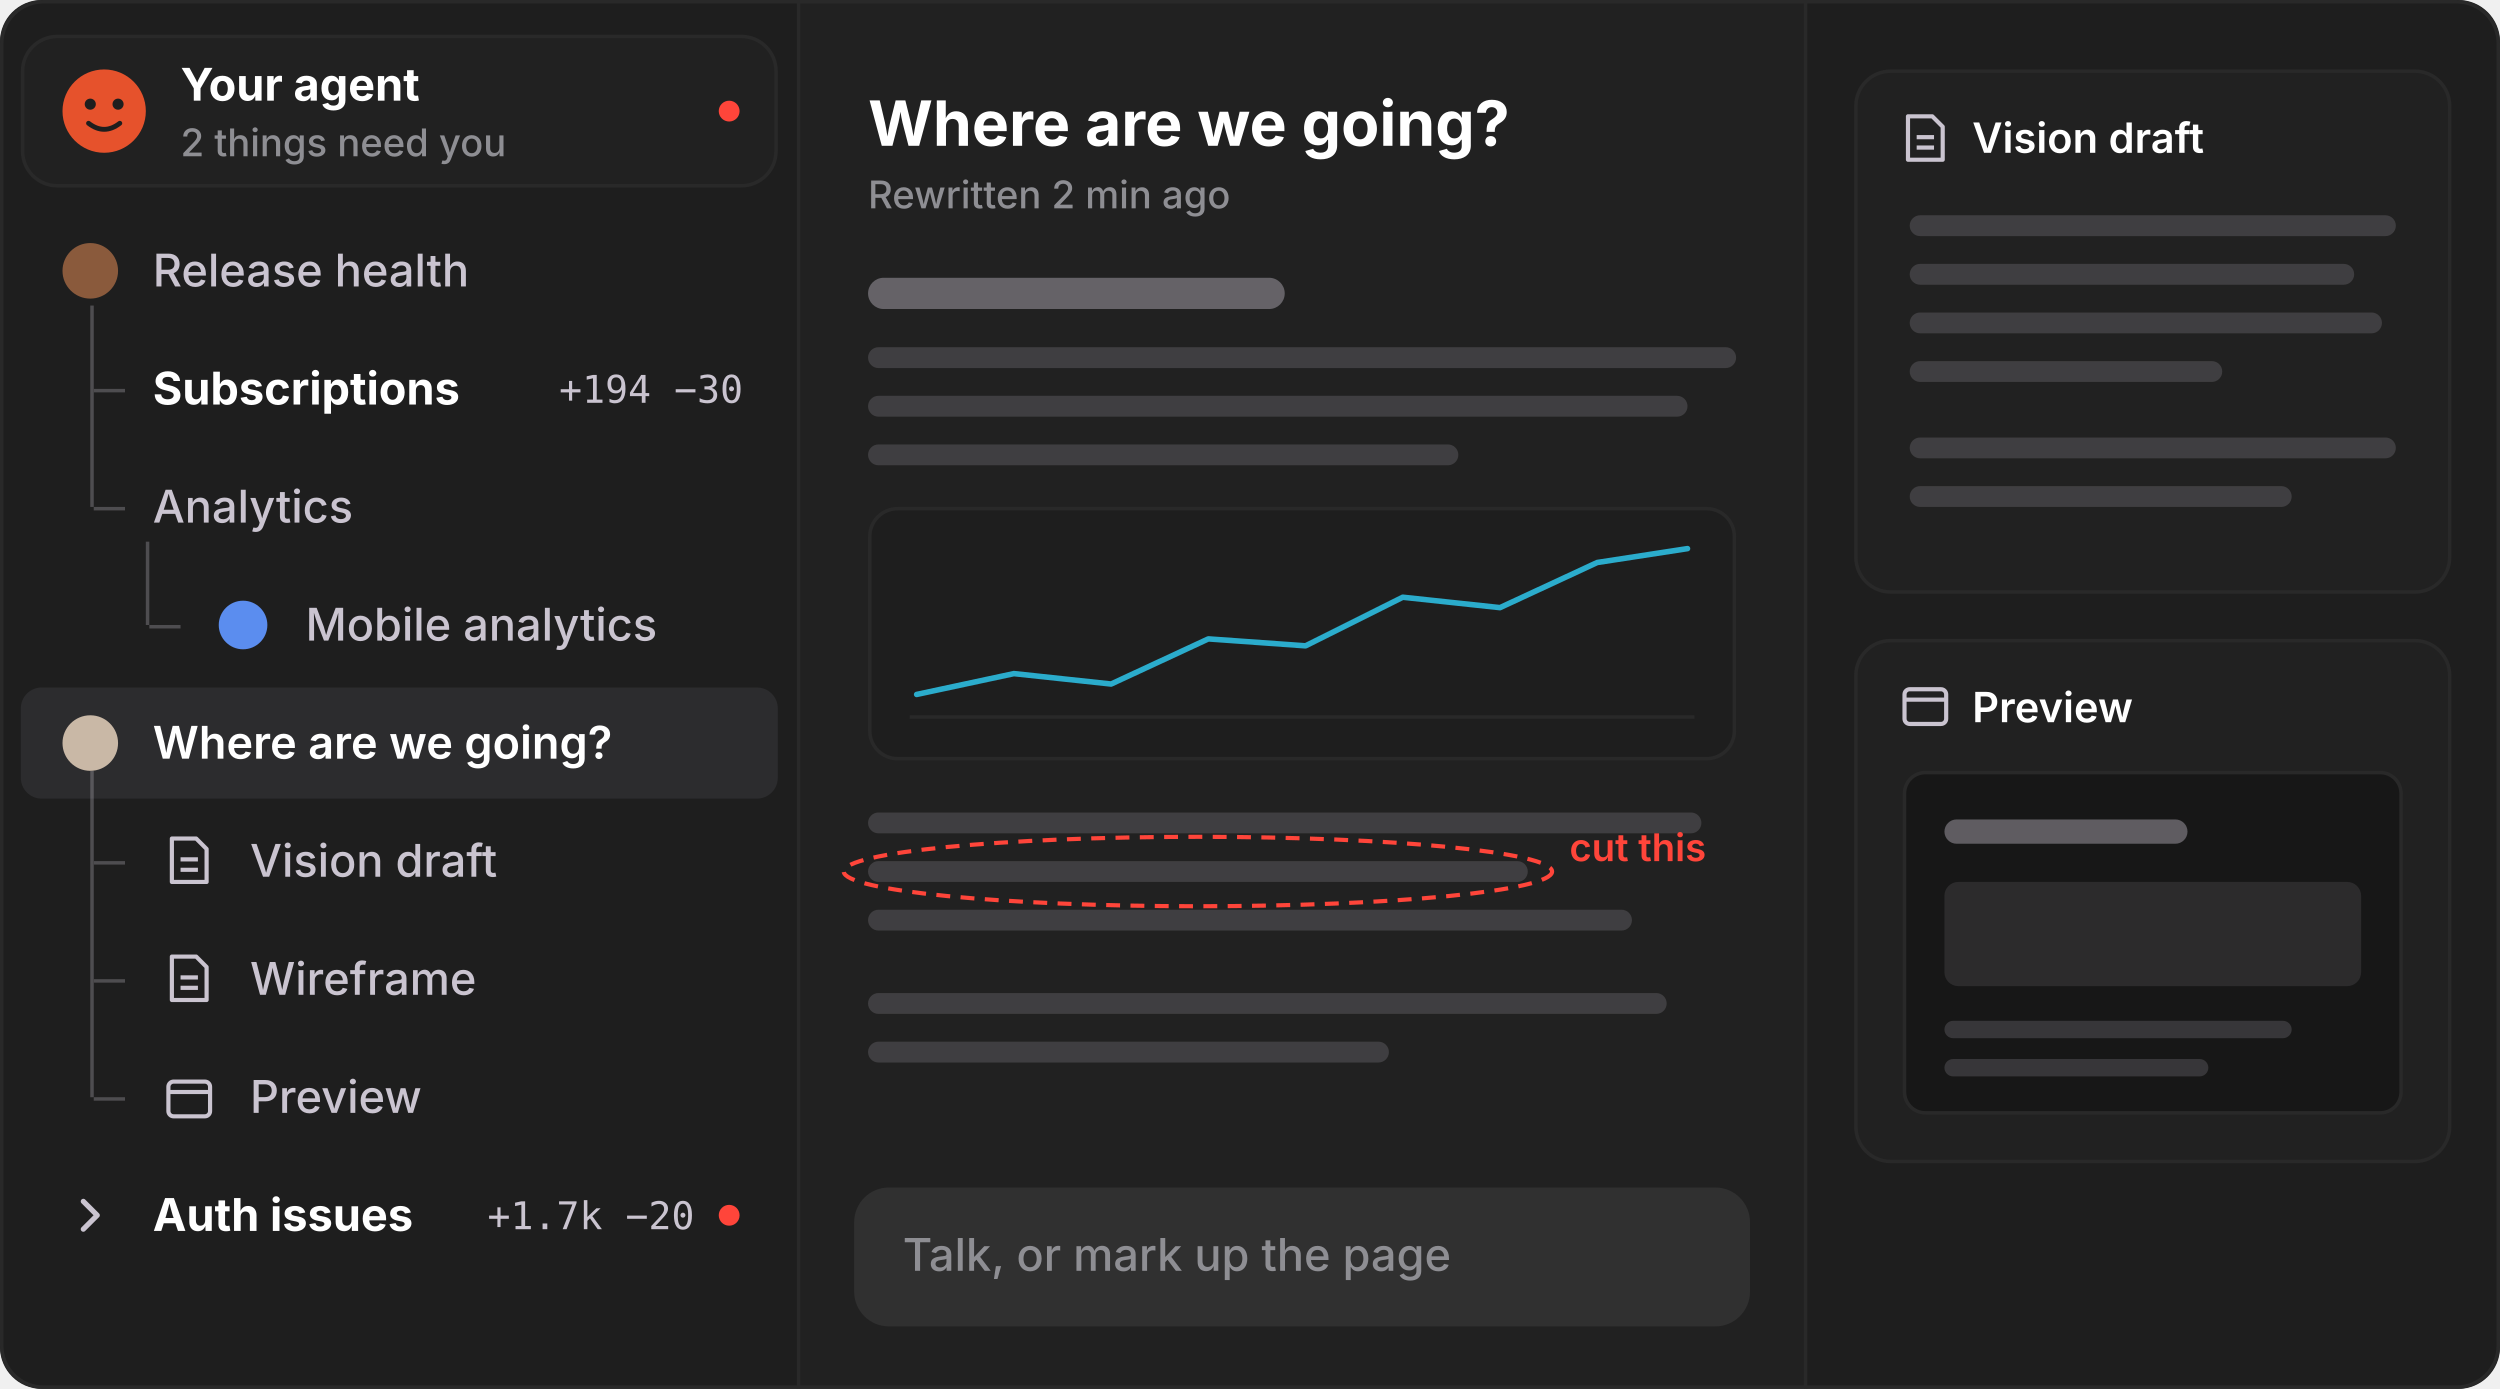
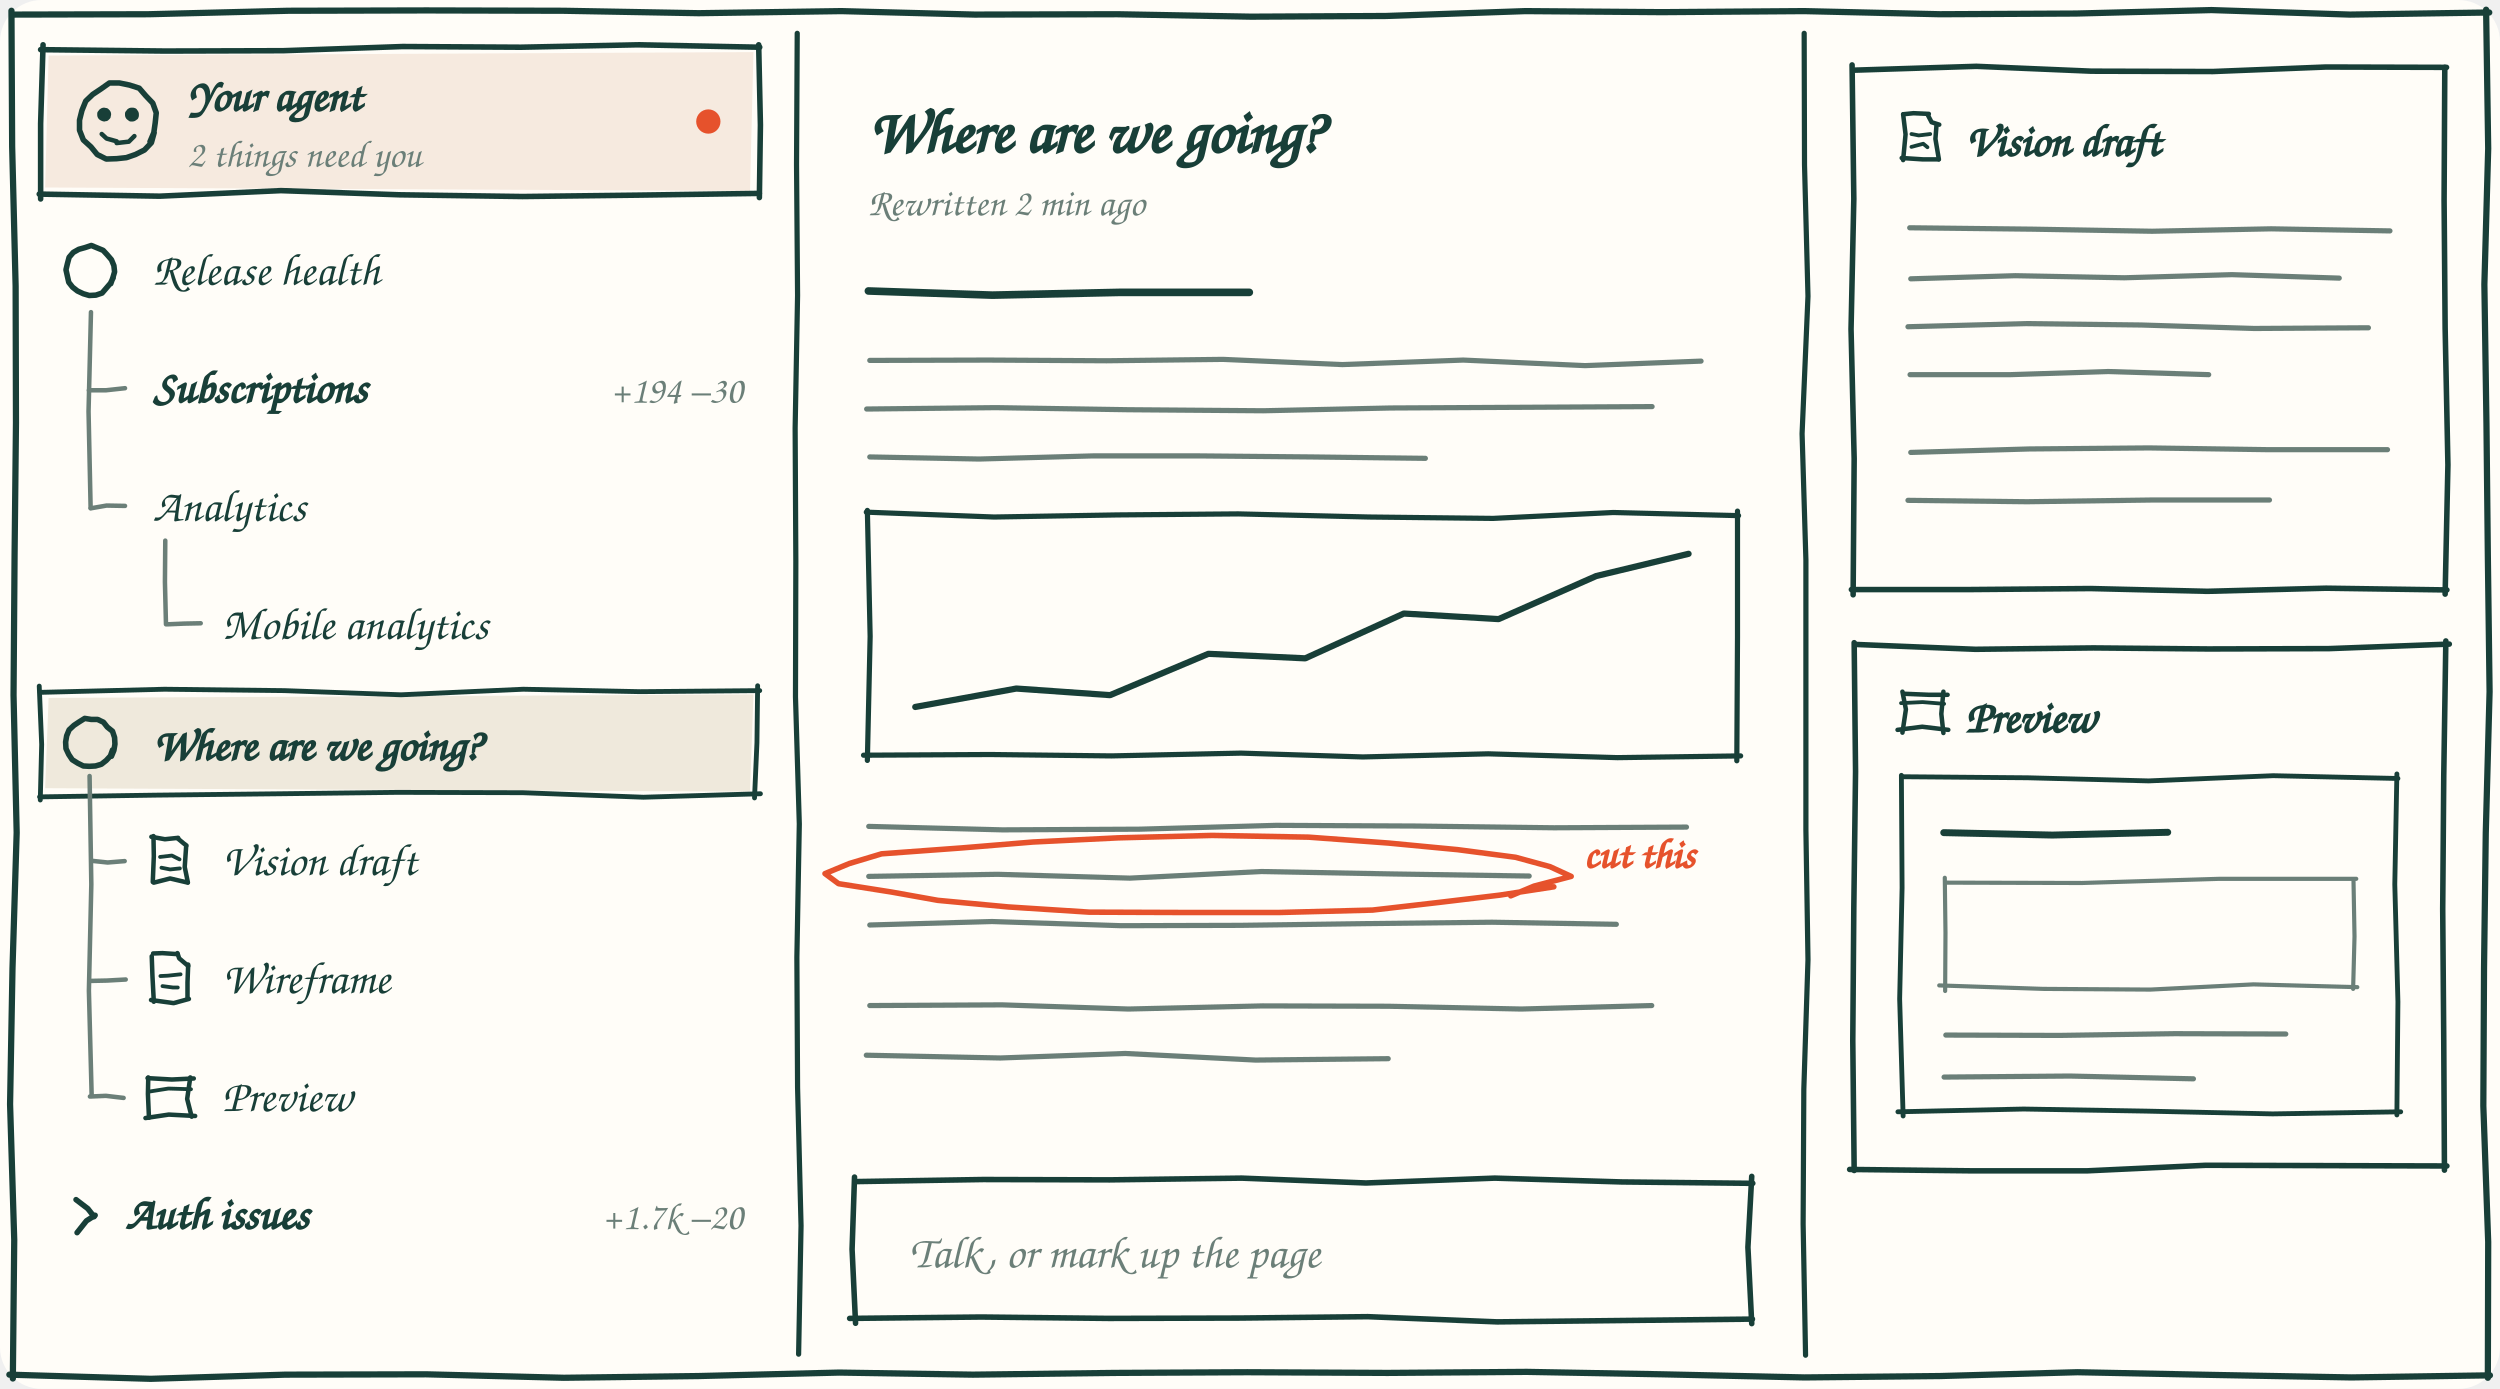
- <svg xmlns="http://www.w3.org/2000/svg" viewBox="0 0 720 400" font-family="Figtree, -apple-system, 'SF Pro Text', Inter, Arial, sans-serif">
-   <defs>
-     <clipPath id="frame">
-       <rect x="0" y="0" width="720" height="400" rx="12" />
-     </clipPath>
-   </defs>
-   <g clip-path="url(#frame)">
-     <rect x="0" y="0" width="230" height="400" fill="#1e1e1e" />
-     <rect x="230" y="0" width="290" height="400" fill="#212121" />
-     <rect x="520" y="0" width="200" height="400" fill="#1e1e1e" />
-     <rect x="229.5" y="0" width="1" height="400" fill="#292929" />
-     <rect x="519.5" y="0" width="1" height="400" fill="#292929" />
-   </g>
-   <rect x="0.5" y="0.5" width="719" height="399" rx="12" fill="none" stroke="#292929" />
-   <rect x="6.5" y="10.5" width="217" height="43" rx="10" fill="#212121" stroke="#292929" />
-   <circle cx="30" cy="32" r="12" fill="#e6522c" />
-   <circle cx="26" cy="30" r="1.6" fill="#1e1e1e" />
-   <circle cx="34" cy="30" r="1.6" fill="#1e1e1e" />
-   <path d="M25.5 35.5 Q30 39 34.5 35.5" fill="none" stroke="#1e1e1e" stroke-width="1.4" stroke-linecap="round" />
-   <text x="52" y="29" font-size="13" font-weight="700" fill="#ffffff">Your agent</text>
-   <text x="52" y="45" font-size="11" font-weight="500" fill="#8e8e93">2 things need you</text>
-   <circle cx="210" cy="32" r="3" fill="#ff453a" />
-   <rect x="6" y="198" width="218" height="32" rx="6" fill="#2c2c2e" />
-   <g fill="#cac4d0" opacity="0.28">
-     <rect x="26" y="88" width="1" height="58" />
-     <rect x="27" y="112" width="9" height="1" />
-     <rect x="27" y="146" width="9" height="1" />
-     <rect x="42" y="156" width="1" height="24" />
-     <rect x="43" y="180" width="9" height="1" />
-     <rect x="26" y="222" width="1" height="94" />
-     <rect x="27" y="248" width="9" height="1" />
-     <rect x="27" y="282" width="9" height="1" />
-     <rect x="27" y="316" width="9" height="1" />
-   </g>
-   <circle cx="26" cy="78" r="8" fill="#8a5a3c" />
-   <circle cx="70" cy="180" r="7" fill="#5b8def" />
-   <circle cx="26" cy="214" r="8" fill="#c9b8a6" />
-   <g fill="none" stroke="#cac4d0" stroke-width="1.2" stroke-linejoin="round">
-     <path d="M49.5 241.5 h7 l3 3 v9.5 h-10 z M52 247.5 h5 M52 250.5 h5" />
-     <path d="M49.5 275.5 h7 l3 3 v9.5 h-10 z M52 281.5 h5 M52 284.5 h5" />
-     <rect x="48.5" y="311.5" width="12" height="10" rx="1.5" />
-     <path d="M48.5 314.5 h12" />
-     <path d="M24 346 l4 4 l-4 4" stroke-width="1.5" stroke-linecap="round" />
-   </g>
-   <g font-size="13" font-weight="500" fill="#cac4d0">
-     <text x="44" y="82.5">Release health</text>
-     <text x="44" y="116.5" font-weight="700" fill="#ffffff">Subscriptions</text>
-     <text x="44" y="150.5">Analytics</text>
-     <text x="88" y="184.5">Mobile analytics</text>
-     <text x="44" y="218.5" font-weight="600" fill="#ffffff">Where are we going?</text>
-     <text x="72" y="252.5">Vision draft</text>
-     <text x="72" y="286.5">Wireframe</text>
-     <text x="72" y="320.5">Preview</text>
-     <text x="44" y="354.5" font-weight="700" fill="#ffffff">Auth issues</text>
-   </g>
-   <g font-family="ui-monospace, 'SF Mono', Menlo, monospace" font-size="11" font-weight="500" fill="#cac4d0" text-anchor="end">
-     <text x="214" y="116">+194 −30</text>
-     <text x="200" y="354">+1.7k −20</text>
-   </g>
-   <circle cx="210" cy="350" r="3" fill="#ff453a" />
-   <text x="250" y="42" font-size="18" font-weight="700" fill="#ffffff">Where are we going?</text>
-   <text x="250" y="60" font-size="11" font-weight="500" fill="#8e8e93">Rewritten 2 min ago</text>
-   <g fill="#cac4d0">
-     <rect x="250" y="80" width="120" height="9" rx="4.5" opacity="0.4" />
-     <g opacity="0.18">
-       <rect x="250" y="100" width="250" height="6" rx="3" />
-       <rect x="250" y="114" width="236" height="6" rx="3" />
-       <rect x="250" y="128" width="170" height="6" rx="3" />
-       <rect x="250" y="234" width="240" height="6" rx="3" />
-       <rect x="250" y="248" width="190" height="6" rx="3" />
-       <rect x="250" y="262" width="220" height="6" rx="3" />
-       <rect x="250" y="286" width="230" height="6" rx="3" />
-       <rect x="250" y="300" width="150" height="6" rx="3" />
-     </g>
-   </g>
-   <rect x="250.5" y="146.5" width="249" height="72" rx="8" fill="#1e1e1e" stroke="#292929" />
-   <path d="M262 206.5 h226" stroke="#292929" />
-   <polyline points="264,200 292,194 320,197 348,184 376,186 404,172 432,175 460,162 486,158" fill="none" stroke="#2baccc" stroke-width="1.6" stroke-linejoin="round" stroke-linecap="round" />
-   <ellipse cx="345" cy="251" rx="102" ry="10" fill="none" stroke="#ff453a" stroke-width="1.2" stroke-dasharray="4 3" />
-   <text x="452" y="248" font-size="11" font-weight="600" fill="#ff453a">cut this</text>
-   <rect x="246" y="342" width="258" height="40" rx="10" fill="#303030" />
-   <text x="260" y="366" font-size="13" font-weight="500" fill="#8e8e93">Talk, or mark up the page</text>
-   <rect x="534.5" y="20.5" width="171" height="150" rx="10" fill="#212121" stroke="#292929" />
-   <path d="M549.5 33.5 h7 l3 3 v9.5 h-10 z M552 39.5 h5 M552 42.5 h5" fill="none" stroke="#cac4d0" stroke-width="1.2" stroke-linejoin="round" />
-   <text x="568" y="44" font-size="12" font-weight="600" fill="#ffffff">Vision draft</text>
-   <g fill="#cac4d0" opacity="0.18">
-     <rect x="550" y="62" width="140" height="6" rx="3" />
-     <rect x="550" y="76" width="128" height="6" rx="3" />
-     <rect x="550" y="90" width="136" height="6" rx="3" />
-     <rect x="550" y="104" width="90" height="6" rx="3" />
-     <rect x="550" y="126" width="140" height="6" rx="3" />
-     <rect x="550" y="140" width="110" height="6" rx="3" />
-   </g>
-   <rect x="534.5" y="184.5" width="171" height="150" rx="10" fill="#212121" stroke="#292929" />
-   <g fill="none" stroke="#cac4d0" stroke-width="1.2">
-     <rect x="548.5" y="198.5" width="12" height="10" rx="1.5" />
-     <path d="M548.5 201.5 h12" />
-   </g>
-   <text x="568" y="208" font-size="12" font-weight="600" fill="#ffffff">Preview</text>
-   <rect x="548.5" y="222.5" width="143" height="98" rx="6" fill="#171717" stroke="#292929" />
-   <g fill="#cac4d0">
-     <rect x="560" y="236" width="70" height="7" rx="3.5" opacity="0.4" />
-     <rect x="560" y="254" width="120" height="30" rx="4" opacity="0.12" />
-     <rect x="560" y="294" width="100" height="5" rx="2.5" opacity="0.18" />
-     <rect x="560" y="305" width="76" height="5" rx="2.5" opacity="0.18" />
-   </g>
+ <svg xmlns="http://www.w3.org/2000/svg" viewBox="0 0 720 400" font-family="'Shantell Sans', 'Comic Sans MS', 'Chalkboard SE', 'Segoe Print', cursive">
+   <rect x="0" y="0" width="720" height="400" rx="12" fill="#fffdf8" />
+   <path d="M3.7 4.2 L42.8 4.1 L83.0 3.1 L122.8 3.0 L162.3 3.1 L201.2 3.8 L242.3 3.2 L280.7 4.2 L321.8 4.1 L360.3 4.8 L399.2 4.6 L439.3 3.2 L478.6 3.5 L519.6 3.2 L558.7 4.1 L597.9 3.9 L636.9 2.9 L676.8 4.2 L716.9 3.6" fill="none" stroke="#183f38" stroke-width="1.8" stroke-linecap="round" stroke-linejoin="round" />
+   <path d="M716.0 2.8 L716.6 42.8 L715.5 81.9 L716.1 122.0 L716.5 160.2 L717.0 199.2 L715.9 239.9 L715.4 278.8 L715.2 318.5 L716.6 357.7 L716.5 396.8" fill="none" stroke="#183f38" stroke-width="1.8" stroke-linecap="round" stroke-linejoin="round" />
+   <path d="M717.1 396.1 L677.2 396.7 L638.6 396.0 L598.3 395.2 L558.7 396.3 L519.7 396.7 L478.6 395.8 L439.7 395.1 L399.6 395.4 L359.2 395.2 L320.9 395.4 L280.2 395.9 L241.7 395.3 L201.2 396.3 L162.4 396.8 L122.7 395.8 L82.2 395.9 L43.4 397.1 L2.7 395.9" fill="none" stroke="#183f38" stroke-width="1.8" stroke-linecap="round" stroke-linejoin="round" />
+   <path d="M3.7 397.0 L4.1 357.1 L2.9 318.0 L3.6 278.9 L4.8 239.8 L3.9 200.2 L4.2 159.7 L4.6 121.8 L4.5 82.4 L3.5 42.2 L3.3 3.1" fill="none" stroke="#183f38" stroke-width="1.8" stroke-linecap="round" stroke-linejoin="round" />
+   <path d="M229.6 9.6 L229.4 47.3 L229.7 85.1 L229.0 123.3 L229.2 161.7 L229.1 200.7 L230.2 237.3 L229.5 275.7 L229.7 313.2 L230.7 353.0 L230.0 390.0" fill="none" stroke="#183f38" stroke-width="1.5" stroke-linecap="round" stroke-linejoin="round" />
+   <path d="M519.6 9.6 L519.7 47.5 L520.7 85.3 L519.0 124.9 L520.1 161.3 L520.1 199.1 L520.1 239.0 L520.7 276.4 L519.5 313.7 L519.3 352.5 L520.0 390.3" fill="none" stroke="#183f38" stroke-width="1.5" stroke-linecap="round" stroke-linejoin="round" />
+   <path d="M14 16 L217 15 L216 55 L13 54 Z" fill="#f6eadf" />
+   <path d="M11.7 14.3 L47.5 14.7 L81.6 14.6 L116.0 13.4 L150.0 13.6 L183.6 12.9 L218.8 13.6" fill="none" stroke="#183f38" stroke-width="1.6" stroke-linecap="round" stroke-linejoin="round" />
+   <path d="M218.5 12.9 L219.0 36.0 L218.7 56.9" fill="none" stroke="#183f38" stroke-width="1.6" stroke-linecap="round" stroke-linejoin="round" />
+   <path d="M218.7 55.7 L183.7 56.2 L150.5 56.6 L115.0 56.1 L80.9 54.9 L46.0 56.5 L11.3 55.9" fill="none" stroke="#183f38" stroke-width="1.6" stroke-linecap="round" stroke-linejoin="round" />
+   <path d="M11.7 57.3 L11.7 35.6 L12.4 12.9" fill="none" stroke="#183f38" stroke-width="1.6" stroke-linecap="round" stroke-linejoin="round" />
+   <path d="M44.4 38.2 L43.6 41.1 L41.6 43.2 L39.0 44.5 L36.4 45.4 L33.6 45.7 L30.6 45.8 L28.0 44.5 L26.2 42.3 L24.0 40.3 L22.9 37.5 L22.9 34.6 L23.6 31.8 L24.7 29.1 L26.7 27.2 L29.1 25.6 L31.5 23.9 L34.4 23.9 L37.3 24.5 L40.1 25.4 L42.0 27.6 L44.0 29.7 L45.0 32.5 L44.7 35.4 L44.3 38.2 L43.2 40.8" fill="none" stroke="#183f38" stroke-width="1.6" stroke-linecap="round" stroke-linejoin="round" />
+   <path d="M30.9 33.3 L30.9 33.5 L30.7 33.7 L30.5 33.9 L30.2 33.9 L30.0 34.0 L29.7 33.9 L29.5 33.8 L29.3 33.7 L29.1 33.5 L29.0 33.2 L29.0 33.0 L29.0 32.7 L29.2 32.5 L29.3 32.3 L29.6 32.1 L29.8 32.0 L30.0 32.0 L30.3 32.1 L30.5 32.1 L30.7 32.3 L30.9 32.5 L31.0 32.8 L31.0 33.0 L30.9 33.3 L30.8 33.5" fill="none" stroke="#183f38" stroke-width="2" stroke-linecap="round" stroke-linejoin="round" />
+   <path d="M39.0 33.3 L38.9 33.5 L38.7 33.7 L38.5 33.9 L38.2 34.0 L38.0 34.0 L37.7 34.0 L37.5 33.8 L37.3 33.7 L37.1 33.5 L37.0 33.2 L37.0 33.0 L37.0 32.7 L37.2 32.5 L37.3 32.3 L37.5 32.1 L37.8 32.0 L38.0 32.0 L38.3 32.0 L38.6 32.1 L38.7 32.3 L38.9 32.5 L39.0 32.8 L39.0 33.0 L39.0 33.3 L38.9 33.6" fill="none" stroke="#183f38" stroke-width="2" stroke-linecap="round" stroke-linejoin="round" />
+   <path d="M29.3 38.6 L30.7 39.9 L33.6 40.7" fill="none" stroke="#183f38" stroke-width="1.3" stroke-linecap="round" stroke-linejoin="round" />
+   <path d="M33.6 41.2 L37.1 40.8 L38.7 39.2" fill="none" stroke="#183f38" stroke-width="1.3" stroke-linecap="round" stroke-linejoin="round" />
+   <text x="54" y="32" font-size="13" font-weight="700" fill="#183f38">Your agent</text>
+   <text x="54" y="48" font-size="11" font-weight="400" fill="#6b7f78">2 things need you</text>
+   <circle cx="204" cy="35" r="3.5" fill="#e6522c" />
+   <path d="M14 201 L217 200 L216 228 L13 227 Z" fill="#efe9dc" />
+   <path d="M11.6 199.4 L47.4 198.5 L81.9 198.9 L115.5 200.1 L150.7 198.5 L184.4 199.2 L218.8 198.9" fill="none" stroke="#183f38" stroke-width="1.4" stroke-linecap="round" stroke-linejoin="round" />
+   <path d="M218.2 197.5 L218.0 213.9 L217.3 229.8" fill="none" stroke="#183f38" stroke-width="1.4" stroke-linecap="round" stroke-linejoin="round" />
+   <path d="M219.0 228.6 L185.3 229.6 L150.6 228.3 L114.5 228.2 L80.9 228.6 L44.9 229.0 L11.4 229.5" fill="none" stroke="#183f38" stroke-width="1.4" stroke-linecap="round" stroke-linejoin="round" />
+   <path d="M11.6 230.4 L12.0 214.4 L11.3 197.6" fill="none" stroke="#183f38" stroke-width="1.4" stroke-linecap="round" stroke-linejoin="round" />
+   <path d="M26.2 89.9 L25.5 118.5 L26.1 146.3" fill="none" stroke="#6b7f78" stroke-width="1.3" stroke-linecap="round" stroke-linejoin="round" />
+   <path d="M25.6 112.4 L30.5 112.4 L36.0 111.8" fill="none" stroke="#6b7f78" stroke-width="1.3" stroke-linecap="round" stroke-linejoin="round" />
+   <path d="M26.1 146.4 L30.7 145.6 L36.0 145.7" fill="none" stroke="#6b7f78" stroke-width="1.3" stroke-linecap="round" stroke-linejoin="round" />
+   <path d="M47.6 155.7 L47.5 167.6 L47.8 179.8" fill="none" stroke="#6b7f78" stroke-width="1.3" stroke-linecap="round" stroke-linejoin="round" />
+   <path d="M48.3 179.8 L53.0 179.6 L57.8 179.5" fill="none" stroke="#6b7f78" stroke-width="1.3" stroke-linecap="round" stroke-linejoin="round" />
+   <path d="M25.8 223.5 L26.3 254.7 L25.6 285.3 L26.4 315.6" fill="none" stroke="#6b7f78" stroke-width="1.3" stroke-linecap="round" stroke-linejoin="round" />
+   <path d="M26.3 247.9 L31.0 248.4 L35.9 248.0" fill="none" stroke="#6b7f78" stroke-width="1.3" stroke-linecap="round" stroke-linejoin="round" />
+   <path d="M26.2 282.5 L30.8 282.4 L36.2 282.1" fill="none" stroke="#6b7f78" stroke-width="1.3" stroke-linecap="round" stroke-linejoin="round" />
+   <path d="M25.9 315.8 L30.5 315.6 L35.6 316.2" fill="none" stroke="#6b7f78" stroke-width="1.3" stroke-linecap="round" stroke-linejoin="round" />
+   <path d="M32.6 80.0 L31.8 81.6 L30.6 83.0 L29.4 84.4 L27.6 85.0 L25.7 85.1 L24.0 84.6 L22.3 83.8 L20.9 82.7 L19.8 81.3 L19.4 79.5 L19.0 77.7 L19.4 76.0 L19.9 74.1 L21.1 72.7 L22.7 71.8 L24.5 71.3 L26.3 70.7 L28.0 71.4 L29.7 72.1 L30.9 73.4 L32.1 74.8 L32.8 76.5 L33.0 78.3 L32.5 80.0 L31.9 81.7" fill="none" stroke="#183f38" stroke-width="1.6" stroke-linecap="round" stroke-linejoin="round" />
+   <path d="M32.4 216.0 L31.8 217.7 L30.6 219.0 L29.2 220.1 L27.5 220.6 L25.7 220.7 L24.0 220.6 L22.4 219.8 L20.8 218.8 L19.8 217.3 L19.0 215.6 L18.9 213.7 L19.2 211.9 L19.9 210.2 L21.3 208.9 L22.8 207.9 L24.4 206.9 L26.3 207.2 L28.1 207.2 L29.8 208.0 L30.9 209.4 L32.4 210.6 L33.0 212.4 L33.1 214.3 L32.8 216.1 L32.1 217.8" fill="none" stroke="#183f38" stroke-width="1.6" stroke-linecap="round" stroke-linejoin="round" />
+   <path d="M43.6 241.0 L47.5 241.7 L51.3 241.3" fill="none" stroke="#183f38" stroke-width="1.3" stroke-linecap="round" stroke-linejoin="round" />
+   <path d="M51.1 241.4 L52.9 242.9 L53.7 243.5" fill="none" stroke="#183f38" stroke-width="1.3" stroke-linecap="round" stroke-linejoin="round" />
+   <path d="M53.6 243.9 L53.2 249.7 L54.1 254.1" fill="none" stroke="#183f38" stroke-width="1.3" stroke-linecap="round" stroke-linejoin="round" />
+   <path d="M54.1 254.2 L49.0 253.0 L44.3 254.2" fill="none" stroke="#183f38" stroke-width="1.3" stroke-linecap="round" stroke-linejoin="round" />
+   <path d="M44.0 254.0 L44.3 246.6 L44.2 240.8" fill="none" stroke="#183f38" stroke-width="1.3" stroke-linecap="round" stroke-linejoin="round" />
+   <path d="M46.1 246.8 L49.5 246.4 L51.7 247.5" fill="none" stroke="#183f38" stroke-width="1.1" stroke-linecap="round" stroke-linejoin="round" />
+   <path d="M46.5 249.9 L49.0 250.4 L51.8 250.1" fill="none" stroke="#183f38" stroke-width="1.1" stroke-linecap="round" stroke-linejoin="round" />
+   <path d="M44.1 274.6 L46.8 274.5 L51.2 274.8" fill="none" stroke="#183f38" stroke-width="1.3" stroke-linecap="round" stroke-linejoin="round" />
+   <path d="M51.1 274.5 L51.6 276.0 L54.2 278.2" fill="none" stroke="#183f38" stroke-width="1.3" stroke-linecap="round" stroke-linejoin="round" />
+   <path d="M54.2 277.8 L54.0 282.9 L54.0 287.6" fill="none" stroke="#183f38" stroke-width="1.3" stroke-linecap="round" stroke-linejoin="round" />
+   <path d="M54.4 287.7 L50.0 288.9 L43.5 288.0" fill="none" stroke="#183f38" stroke-width="1.3" stroke-linecap="round" stroke-linejoin="round" />
+   <path d="M44.3 288.5 L43.9 281.0 L43.7 275.4" fill="none" stroke="#183f38" stroke-width="1.3" stroke-linecap="round" stroke-linejoin="round" />
+   <path d="M46.2 281.1 L48.3 281.0 L52.0 280.6" fill="none" stroke="#183f38" stroke-width="1.1" stroke-linecap="round" stroke-linejoin="round" />
+   <path d="M46.8 284.0 L49.8 284.4 L51.2 284.4" fill="none" stroke="#183f38" stroke-width="1.1" stroke-linecap="round" stroke-linejoin="round" />
+   <path d="M42.5 310.5 L49.5 310.9 L55.8 310.6" fill="none" stroke="#183f38" stroke-width="1.3" stroke-linecap="round" stroke-linejoin="round" />
+   <path d="M54.8 310.3 L53.9 316.5 L55.2 321.6" fill="none" stroke="#183f38" stroke-width="1.3" stroke-linecap="round" stroke-linejoin="round" />
+   <path d="M56.2 321.4 L48.6 321.0 L41.9 322.0" fill="none" stroke="#183f38" stroke-width="1.3" stroke-linecap="round" stroke-linejoin="round" />
+   <path d="M42.9 321.9 L42.6 315.1 L42.7 310.3" fill="none" stroke="#183f38" stroke-width="1.3" stroke-linecap="round" stroke-linejoin="round" />
+   <path d="M42.8 314.4 L48.5 313.5 L55.0 313.7" fill="none" stroke="#183f38" stroke-width="1.1" stroke-linecap="round" stroke-linejoin="round" />
+   <path d="M21.9 345.5 L25.3 348.1 L27.1 350.4" fill="none" stroke="#183f38" stroke-width="1.6" stroke-linecap="round" stroke-linejoin="round" />
+   <path d="M27.4 350.0 L24.9 351.6 L22.2 355.0" fill="none" stroke="#183f38" stroke-width="1.6" stroke-linecap="round" stroke-linejoin="round" />
+   <text x="44" y="82" font-size="13" font-weight="400" fill="#183f38">Release health</text>
+   <text x="44" y="116" font-size="13" font-weight="700" fill="#183f38">Subscriptions</text>
+   <text x="44" y="150" font-size="13" font-weight="400" fill="#183f38">Analytics</text>
+   <text x="64" y="184" font-size="13" font-weight="400" fill="#183f38">Mobile analytics</text>
+   <text x="44" y="219" font-size="13" font-weight="700" fill="#183f38">Where are we going?</text>
+   <text x="64" y="252" font-size="13" font-weight="400" fill="#183f38">Vision draft</text>
+   <text x="64" y="286" font-size="13" font-weight="400" fill="#183f38">Wireframe</text>
+   <text x="64" y="320" font-size="13" font-weight="400" fill="#183f38">Preview</text>
+   <text x="36" y="354" font-size="13" font-weight="700" fill="#183f38">Auth issues</text>
+   <text x="214" y="116" font-size="11" font-weight="400" fill="#6b7f78" text-anchor="end">+194 −30</text>
+   <text x="214" y="354" font-size="11" font-weight="400" fill="#6b7f78" text-anchor="end">+1.7k −20</text>
+   <text x="250" y="44" font-size="18" font-weight="700" fill="#183f38">Where are we going?</text>
+   <text x="250" y="62" font-size="11" font-weight="400" fill="#6b7f78">Rewritten 2 min ago</text>
+   <path d="M250.1 83.8 L285.8 85.0 L322.6 84.2 L359.8 84.2" fill="none" stroke="#183f38" stroke-width="2.2" stroke-linecap="round" stroke-linejoin="round" />
+   <path d="M250.5 103.8 L284.6 103.7 L318.7 103.9 L352.2 103.5 L386.6 105.0 L421.4 103.7 L456.5 105.3 L489.9 104.0" fill="none" stroke="#6b7f78" stroke-width="1.5" stroke-linecap="round" stroke-linejoin="round" />
+   <path d="M249.6 117.8 L286.8 117.4 L324.9 118.0 L363.8 118.3 L400.5 117.5 L438.4 117.3 L475.8 117.1" fill="none" stroke="#6b7f78" stroke-width="1.5" stroke-linecap="round" stroke-linejoin="round" />
+   <path d="M250.5 131.6 L282.0 132.2 L314.7 131.3 L345.5 131.3 L377.8 131.6 L410.5 132.0" fill="none" stroke="#6b7f78" stroke-width="1.5" stroke-linecap="round" stroke-linejoin="round" />
+   <path d="M249.5 147.5 L286.3 148.9 L321.7 148.3 L356.6 148.0 L394.3 148.9 L430.0 149.3 L464.6 147.6 L500.7 148.5" fill="none" stroke="#183f38" stroke-width="1.5" stroke-linecap="round" stroke-linejoin="round" />
+   <path d="M500.4 147.2 L500.4 183.5 L500.2 219.1" fill="none" stroke="#183f38" stroke-width="1.5" stroke-linecap="round" stroke-linejoin="round" />
+   <path d="M501.3 217.7 L465.8 218.2 L428.6 217.1 L392.5 218.0 L357.4 216.9 L320.1 217.7 L285.2 217.3 L248.7 217.5" fill="none" stroke="#183f38" stroke-width="1.5" stroke-linecap="round" stroke-linejoin="round" />
+   <path d="M249.8 219.0 L250.6 183.3 L249.8 147.0" fill="none" stroke="#183f38" stroke-width="1.5" stroke-linecap="round" stroke-linejoin="round" />
+   <path d="M263.6 203.6 L292.7 198.3 L319.7 200.2 L348.0 188.3 L375.9 189.6 L404.3 176.7 L431.6 178.3 L459.7 165.9 L486.3 159.5" fill="none" stroke="#183f38" stroke-width="1.8" stroke-linecap="round" stroke-linejoin="round" />
+   <path d="M250.2 238.0 L288.7 239.0 L328.3 238.8 L367.5 237.7 L407.9 237.9 L447.6 238.4 L485.7 238.2" fill="none" stroke="#6b7f78" stroke-width="1.5" stroke-linecap="round" stroke-linejoin="round" />
+   <path d="M250.2 252.4 L287.3 251.8 L325.4 252.9 L363.3 251.0 L401.1 251.7 L440.4 252.3" fill="none" stroke="#6b7f78" stroke-width="1.5" stroke-linecap="round" stroke-linejoin="round" />
+   <path d="M250.5 266.4 L285.7 265.4 L322.9 266.6 L357.1 266.5 L393.8 266.0 L429.7 265.6 L465.5 266.2" fill="none" stroke="#6b7f78" stroke-width="1.5" stroke-linecap="round" stroke-linejoin="round" />
+   <path d="M250.5 289.6 L288.6 289.4 L325.0 290.6 L363.6 289.7 L399.8 289.8 L438.1 290.6 L475.7 289.6" fill="none" stroke="#6b7f78" stroke-width="1.5" stroke-linecap="round" stroke-linejoin="round" />
+   <path d="M249.5 303.9 L288.1 304.7 L324.1 303.4 L361.6 305.3 L399.8 304.9" fill="none" stroke="#6b7f78" stroke-width="1.5" stroke-linecap="round" stroke-linejoin="round" />
+   <path d="M447.5 255.4 L431.9 257.8 L414.4 259.9 L395.3 262.1 L368.3 262.8 L341.1 262.8 L313.7 262.7 L290.4 261.2 L270.1 259.3 L256.7 256.9 L241.5 254.5 L237.6 251.6 L244.6 248.7 L253.9 245.9 L277.0 244.2 L297.5 242.5 L322.0 241.3 L349.1 240.6 L376.9 241.1 L399.9 242.8 L419.8 244.7 L436.5 246.9 L446.4 249.6 L452.5 252.4 L441.8 255.2 L435.1 258.0" fill="none" stroke="#e6522c" stroke-width="1.6" stroke-linecap="round" stroke-linejoin="round" />
+   <text x="456" y="250" font-size="12" font-weight="700" fill="#e6522c">cut this</text>
+   <path d="M246.3 340.3 L283.2 339.7 L319.6 339.8 L357.6 339.3 L393.4 340.7 L430.5 339.3 L467.1 340.4 L504.8 340.8" fill="none" stroke="#183f38" stroke-width="1.6" stroke-linecap="round" stroke-linejoin="round" />
+   <path d="M504.5 338.8 L503.4 359.2 L504.5 381.2" fill="none" stroke="#183f38" stroke-width="1.6" stroke-linecap="round" stroke-linejoin="round" />
+   <path d="M504.7 379.9 L468.1 380.3 L431.2 380.7 L393.9 379.2 L357.1 379.6 L319.4 379.7 L282.6 379.3 L244.7 379.7" fill="none" stroke="#183f38" stroke-width="1.6" stroke-linecap="round" stroke-linejoin="round" />
+   <path d="M246.4 381.1 L245.4 359.8 L246.1 339.0" fill="none" stroke="#183f38" stroke-width="1.6" stroke-linecap="round" stroke-linejoin="round" />
+   <text x="262" y="365" font-size="13" font-weight="400" fill="#6b7f78">Talk, or mark up the page</text>
+   <path d="M534.3 20.2 L569.2 19.1 L602.3 20.5 L637.3 20.6 L669.9 19.3 L704.6 19.4" fill="none" stroke="#183f38" stroke-width="1.6" stroke-linecap="round" stroke-linejoin="round" />
+   <path d="M704.1 19.4 L703.9 57.7 L704.2 94.5 L705.0 133.9 L704.2 171.1" fill="none" stroke="#183f38" stroke-width="1.6" stroke-linecap="round" stroke-linejoin="round" />
+   <path d="M704.7 169.9 L669.9 169.4 L635.7 170.3 L602.1 169.5 L566.4 169.8 L533.2 169.8" fill="none" stroke="#183f38" stroke-width="1.6" stroke-linecap="round" stroke-linejoin="round" />
+   <path d="M533.7 171.3 L534.0 132.1 L533.1 94.8 L533.9 57.3 L533.4 18.7" fill="none" stroke="#183f38" stroke-width="1.6" stroke-linecap="round" stroke-linejoin="round" />
+   <path d="M548.2 32.9 L551.1 32.6 L555.5 32.8" fill="none" stroke="#183f38" stroke-width="1.3" stroke-linecap="round" stroke-linejoin="round" />
+   <path d="M555.1 32.9 L556.3 35.2 L558.5 35.9" fill="none" stroke="#183f38" stroke-width="1.3" stroke-linecap="round" stroke-linejoin="round" />
+   <path d="M557.7 36.2 L557.4 40.0 L558.4 45.9" fill="none" stroke="#183f38" stroke-width="1.3" stroke-linecap="round" stroke-linejoin="round" />
+   <path d="M558.3 45.9 L553.8 45.9 L547.7 45.5" fill="none" stroke="#183f38" stroke-width="1.3" stroke-linecap="round" stroke-linejoin="round" />
+   <path d="M548.1 46.1 L548.8 38.7 L548.1 32.9" fill="none" stroke="#183f38" stroke-width="1.3" stroke-linecap="round" stroke-linejoin="round" />
+   <path d="M550.5 38.6 L552.6 39.0 L555.9 38.6" fill="none" stroke="#183f38" stroke-width="1.1" stroke-linecap="round" stroke-linejoin="round" />
+   <path d="M550.5 42.3 L553.9 41.4 L555.1 42.4" fill="none" stroke="#183f38" stroke-width="1.1" stroke-linecap="round" stroke-linejoin="round" />
+   <text x="566" y="45" font-size="13" font-weight="700" fill="#183f38">Vision draft</text>
+   <path d="M550.0 65.6 L585.4 66.0 L619.8 66.6 L654.1 65.9 L688.3 66.5" fill="none" stroke="#6b7f78" stroke-width="1.5" stroke-linecap="round" stroke-linejoin="round" />
+   <path d="M550.3 80.3 L580.4 79.4 L611.8 80.0 L642.8 79.1 L673.7 80.1" fill="none" stroke="#6b7f78" stroke-width="1.5" stroke-linecap="round" stroke-linejoin="round" />
+   <path d="M549.5 94.1 L583.5 93.2 L616.7 93.6 L649.2 94.6 L682.1 94.4" fill="none" stroke="#6b7f78" stroke-width="1.5" stroke-linecap="round" stroke-linejoin="round" />
+   <path d="M550.1 107.9 L579.0 107.9 L607.2 107.0 L636.1 107.9" fill="none" stroke="#6b7f78" stroke-width="1.5" stroke-linecap="round" stroke-linejoin="round" />
+   <path d="M550.3 130.3 L584.4 129.3 L618.9 129.0 L652.8 129.5 L687.6 129.5" fill="none" stroke="#6b7f78" stroke-width="1.5" stroke-linecap="round" stroke-linejoin="round" />
+   <path d="M549.5 144.1 L583.8 144.5 L619.9 144.0 L653.6 144.0" fill="none" stroke="#6b7f78" stroke-width="1.5" stroke-linecap="round" stroke-linejoin="round" />
+   <path d="M534.5 185.6 L568.9 187.0 L602.9 186.6 L636.0 186.9 L670.8 186.8 L705.4 185.5" fill="none" stroke="#183f38" stroke-width="1.6" stroke-linecap="round" stroke-linejoin="round" />
+   <path d="M704.4 184.6 L703.8 223.5 L703.5 261.8 L703.8 299.6 L704.0 337.0" fill="none" stroke="#183f38" stroke-width="1.6" stroke-linecap="round" stroke-linejoin="round" />
+   <path d="M704.7 335.8 L670.6 335.7 L635.3 335.6 L601.1 337.2 L567.8 337.2 L532.7 336.8" fill="none" stroke="#183f38" stroke-width="1.6" stroke-linecap="round" stroke-linejoin="round" />
+   <path d="M534.0 337.1 L533.6 299.7 L533.9 261.2 L534.4 222.2 L534.0 185.1" fill="none" stroke="#183f38" stroke-width="1.6" stroke-linecap="round" stroke-linejoin="round" />
+   <path d="M548.3 199.8 L555.5 200.1 L560.9 200.1" fill="none" stroke="#183f38" stroke-width="1.3" stroke-linecap="round" stroke-linejoin="round" />
+   <path d="M559.7 199.2 L559.1 205.6 L559.7 211.1" fill="none" stroke="#183f38" stroke-width="1.3" stroke-linecap="round" stroke-linejoin="round" />
+   <path d="M561.1 210.2 L553.6 209.3 L546.5 210.2" fill="none" stroke="#183f38" stroke-width="1.3" stroke-linecap="round" stroke-linejoin="round" />
+   <path d="M547.9 211.0 L548.9 204.3 L547.9 199.2" fill="none" stroke="#183f38" stroke-width="1.3" stroke-linecap="round" stroke-linejoin="round" />
+   <path d="M547.5 202.5 L553.7 202.2 L559.9 202.7" fill="none" stroke="#183f38" stroke-width="1.1" stroke-linecap="round" stroke-linejoin="round" />
+   <text x="566" y="211" font-size="13" font-weight="700" fill="#183f38">Preview</text>
+   <path d="M548.1 223.7 L584.0 224.0 L618.8 224.9 L654.7 223.4 L690.6 224.2" fill="none" stroke="#183f38" stroke-width="1.4" stroke-linecap="round" stroke-linejoin="round" />
+   <path d="M690.3 222.9 L689.7 254.7 L690.6 288.5 L690.3 321.1" fill="none" stroke="#183f38" stroke-width="1.4" stroke-linecap="round" stroke-linejoin="round" />
+   <path d="M691.4 320.2 L654.5 320.8 L618.1 320.0 L582.8 319.4 L546.6 320.2" fill="none" stroke="#183f38" stroke-width="1.4" stroke-linecap="round" stroke-linejoin="round" />
+   <path d="M548.1 321.4 L547.1 287.7 L547.8 255.7 L547.6 223.3" fill="none" stroke="#183f38" stroke-width="1.4" stroke-linecap="round" stroke-linejoin="round" />
+   <path d="M559.8 239.8 L591.1 240.5 L624.3 239.7" fill="none" stroke="#183f38" stroke-width="2" stroke-linecap="round" stroke-linejoin="round" />
+   <path d="M560.3 254.2 L599.6 254.3 L639.2 253.1 L678.6 253.1" fill="none" stroke="#6b7f78" stroke-width="1.2" stroke-linecap="round" stroke-linejoin="round" />
+   <path d="M677.8 253.2 L678.1 269.7 L677.7 284.8" fill="none" stroke="#6b7f78" stroke-width="1.2" stroke-linecap="round" stroke-linejoin="round" />
+   <path d="M678.9 284.3 L649.0 283.5 L619.3 285.0 L588.4 284.8 L558.5 283.8" fill="none" stroke="#6b7f78" stroke-width="1.2" stroke-linecap="round" stroke-linejoin="round" />
+   <path d="M560.2 285.4 L560.3 268.7 L560.1 252.8" fill="none" stroke="#6b7f78" stroke-width="1.2" stroke-linecap="round" stroke-linejoin="round" />
+   <path d="M560.4 298.1 L593.1 298.2 L626.3 297.7 L658.3 297.8" fill="none" stroke="#6b7f78" stroke-width="1.5" stroke-linecap="round" stroke-linejoin="round" />
+   <path d="M559.9 310.2 L596.1 309.9 L631.7 310.7" fill="none" stroke="#6b7f78" stroke-width="1.5" stroke-linecap="round" stroke-linejoin="round" />
</svg>
